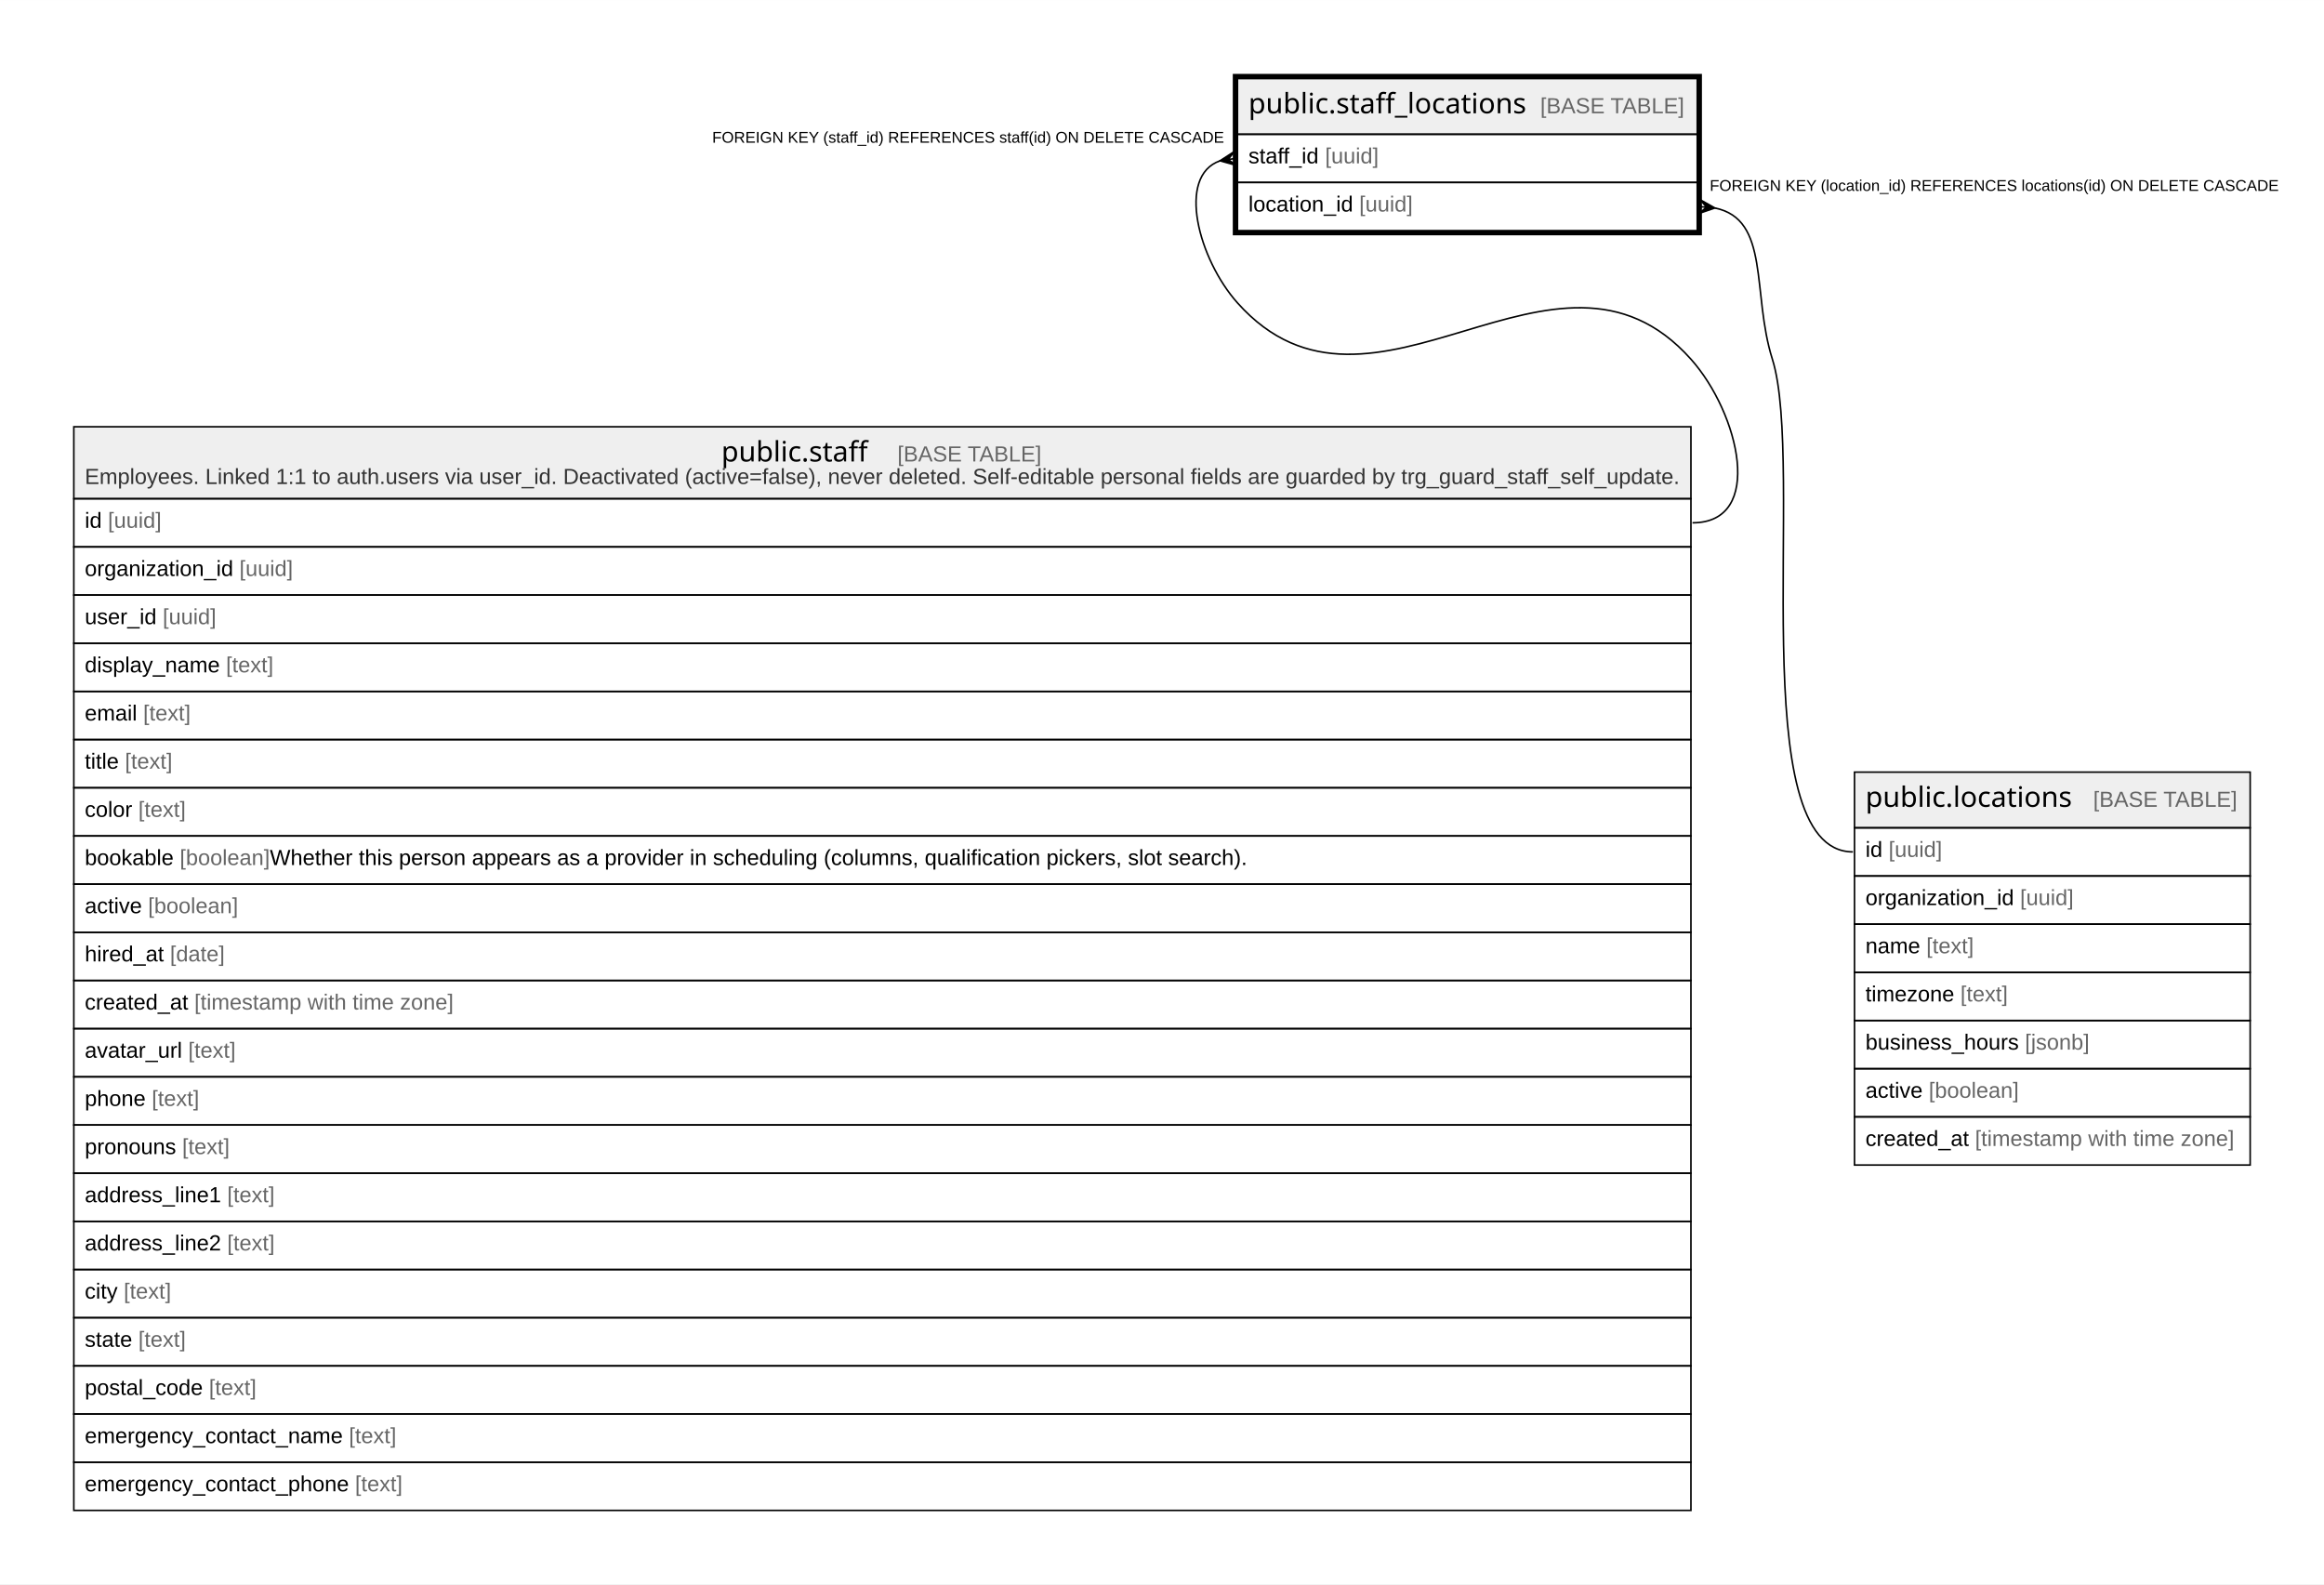
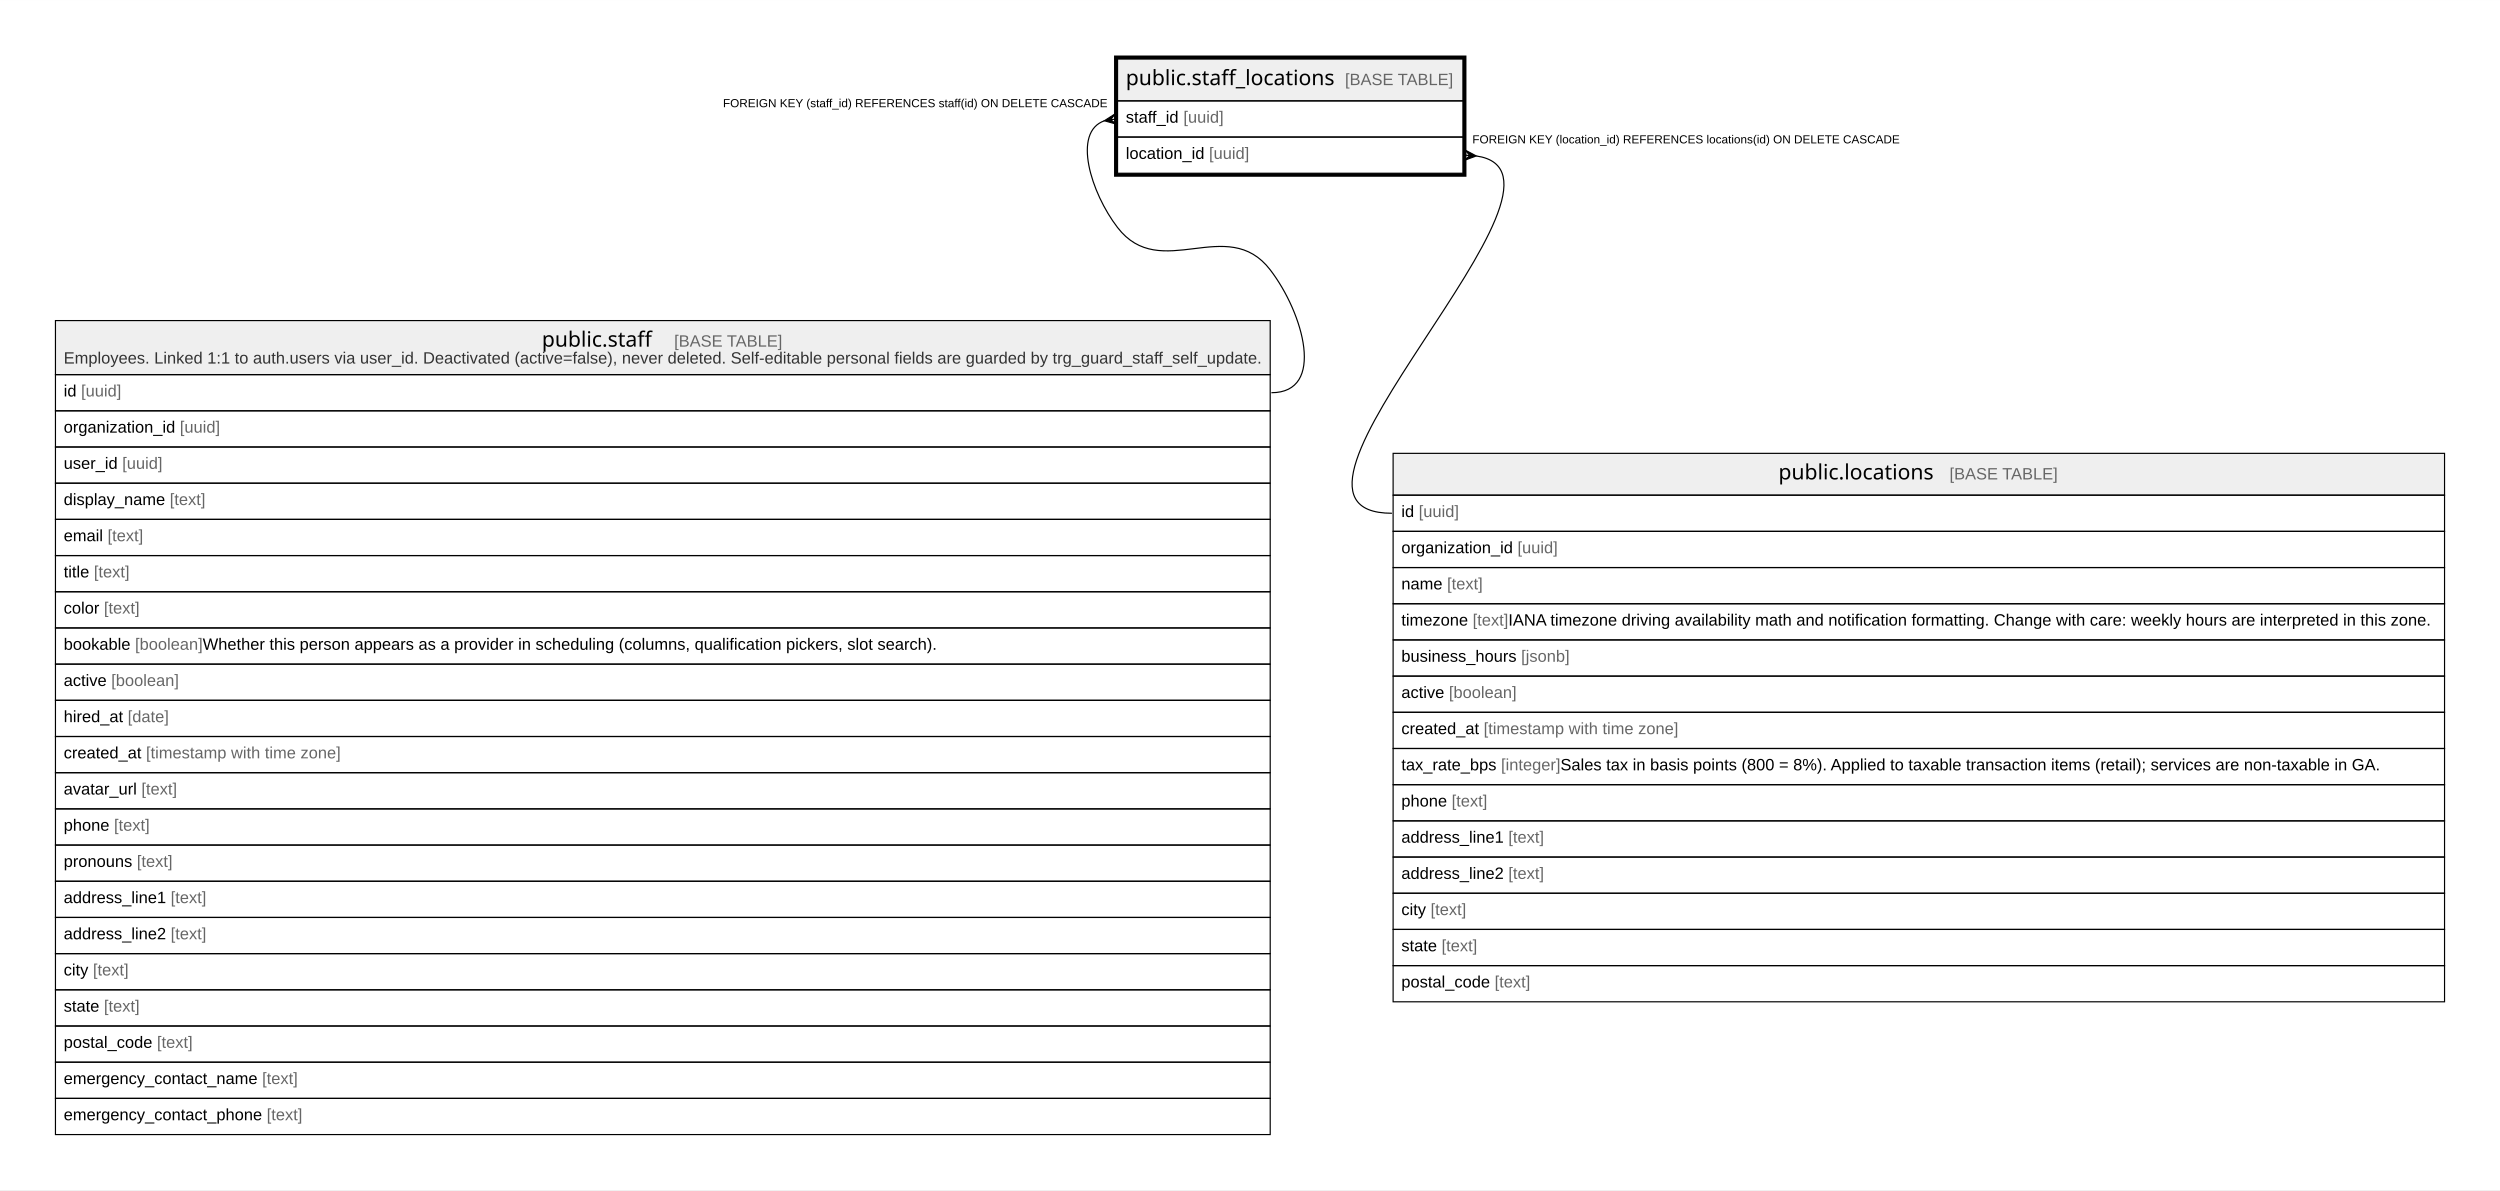
- <svg xmlns="http://www.w3.org/2000/svg" width="1486pt" height="1013pt" viewBox="0.00 0.00 1485.83 1012.80">
+ <svg xmlns="http://www.w3.org/2000/svg" width="2128pt" height="1013pt" viewBox="0.00 0.00 2127.79 1012.80">
  <g id="graph0" class="graph" transform="scale(1 1) rotate(0) translate(4 1008.8)">
-     <polygon fill="white" stroke="none" points="-4,4 -4,-1008.8 1481.83,-1008.8 1481.83,4 -4,4" />
+     <polygon fill="white" stroke="none" points="-4,4 -4,-1008.8 2123.79,-1008.8 2123.79,4 -4,4" />
    <g id="node1" class="node">
-       <polygon fill="#efefef" stroke="none" points="787.17,-923 787.17,-958.6 1081.12,-958.6 1081.12,-923 787.17,-923" />
-       <polygon fill="none" stroke="black" points="787.17,-923 787.17,-958.6 1081.12,-958.6 1081.12,-923 787.17,-923" />
-       <text text-anchor="start" x="794.17" y="-936.4" font-family="Arial Bold" font-size="18.00">public.staff_locations</text>
-       <text text-anchor="start" x="949.63" y="-936.4" font-family="Arial" font-size="14.00">    </text>
-       <text text-anchor="start" x="980.75" y="-936.4" font-family="Arial" font-size="14.00" fill="#666666">[BASE TABLE]</text>
-       <polygon fill="none" stroke="black" points="787.17,-892.2 787.17,-923 1081.12,-923 1081.12,-892.2 787.17,-892.2" />
-       <text text-anchor="start" x="794.17" y="-904.4" font-family="Arial" font-size="14.00">staff_id </text>
-       <text text-anchor="start" x="843.2" y="-904.4" font-family="Arial" font-size="14.00" fill="#666666">[uuid]</text>
-       <polygon fill="none" stroke="black" points="787.17,-861.4 787.17,-892.2 1081.12,-892.2 1081.12,-861.4 787.17,-861.4" />
-       <text text-anchor="start" x="794.17" y="-873.6" font-family="Arial" font-size="14.00">location_id </text>
-       <text text-anchor="start" x="865" y="-873.6" font-family="Arial" font-size="14.00" fill="#666666">[uuid]</text>
-       <polygon fill="none" stroke="black" stroke-width="3" points="785.67,-859.9 785.67,-960.1 1082.62,-960.1 1082.62,-859.9 785.67,-859.9" />
+       <polygon fill="#efefef" stroke="none" points="947.17,-923 947.17,-958.6 1241.12,-958.6 1241.12,-923 947.17,-923" />
+       <polygon fill="none" stroke="black" points="947.17,-923 947.17,-958.6 1241.12,-958.6 1241.12,-923 947.17,-923" />
+       <text text-anchor="start" x="954.17" y="-936.4" font-family="Arial Bold" font-size="18.00">public.staff_locations</text>
+       <text text-anchor="start" x="1109.63" y="-936.4" font-family="Arial" font-size="14.00">    </text>
+       <text text-anchor="start" x="1140.75" y="-936.4" font-family="Arial" font-size="14.00" fill="#666666">[BASE TABLE]</text>
+       <polygon fill="none" stroke="black" points="947.17,-892.2 947.17,-923 1241.12,-923 1241.12,-892.2 947.17,-892.2" />
+       <text text-anchor="start" x="954.17" y="-904.4" font-family="Arial" font-size="14.00">staff_id </text>
+       <text text-anchor="start" x="1003.2" y="-904.4" font-family="Arial" font-size="14.00" fill="#666666">[uuid]</text>
+       <polygon fill="none" stroke="black" points="947.17,-861.4 947.17,-892.2 1241.12,-892.2 1241.12,-861.4 947.17,-861.4" />
+       <text text-anchor="start" x="954.17" y="-873.6" font-family="Arial" font-size="14.00">location_id </text>
+       <text text-anchor="start" x="1025" y="-873.6" font-family="Arial" font-size="14.00" fill="#666666">[uuid]</text>
+       <polygon fill="none" stroke="black" stroke-width="3" points="945.67,-859.9 945.67,-960.1 1242.62,-960.1 1242.62,-859.9 945.67,-859.9" />
    </g>
    <g id="node2" class="node">
      <polygon fill="#efefef" stroke="none" points="43.2,-690 43.2,-736 1077.09,-736 1077.09,-690 43.2,-690" />
      <polygon fill="none" stroke="black" points="43.2,-690 43.2,-736 1077.09,-736 1077.09,-690 43.2,-690" />
      <text text-anchor="start" x="457.17" y="-713.8" font-family="Arial Bold" font-size="18.00">public.staff</text>
      <text text-anchor="start" x="538.64" y="-713.8" font-family="Arial" font-size="14.00">    </text>
      <text text-anchor="start" x="569.76" y="-713.8" font-family="Arial" font-size="14.00" fill="#666666">[BASE TABLE]</text>
      <text text-anchor="start" x="50.2" y="-699.4" font-family="Arial" font-size="14.00" fill="#333333">Employees. Linked 1:1 to auth.users via user_id. Deactivated (active=false), never deleted. Self-editable personal fields are guarded by trg_guard_staff_self_update.</text>
      <polygon fill="none" stroke="black" points="43.2,-659.2 43.2,-690 1077.09,-690 1077.09,-659.2 43.2,-659.2" />
      <text text-anchor="start" x="50.2" y="-671.4" font-family="Arial" font-size="14.00">id </text>
      <text text-anchor="start" x="64.99" y="-671.4" font-family="Arial" font-size="14.00" fill="#666666">[uuid]</text>
      <polygon fill="none" stroke="black" points="43.2,-628.4 43.2,-659.2 1077.09,-659.2 1077.09,-628.4 43.2,-628.4" />
      <text text-anchor="start" x="50.2" y="-640.6" font-family="Arial" font-size="14.00">organization_id </text>
      <text text-anchor="start" x="149.05" y="-640.6" font-family="Arial" font-size="14.00" fill="#666666">[uuid]</text>
      <polygon fill="none" stroke="black" points="43.2,-597.6 43.2,-628.4 1077.09,-628.4 1077.09,-597.6 43.2,-597.6" />
      <text text-anchor="start" x="50.2" y="-609.8" font-family="Arial" font-size="14.00">user_id </text>
      <text text-anchor="start" x="100.01" y="-609.8" font-family="Arial" font-size="14.00" fill="#666666">[uuid]</text>
      <polygon fill="none" stroke="black" points="43.2,-566.8 43.2,-597.6 1077.09,-597.6 1077.09,-566.8 43.2,-566.8" />
      <text text-anchor="start" x="50.2" y="-579" font-family="Arial" font-size="14.00">display_name </text>
      <text text-anchor="start" x="140.48" y="-579" font-family="Arial" font-size="14.00" fill="#666666">[text]</text>
      <polygon fill="none" stroke="black" points="43.2,-536 43.2,-566.8 1077.09,-566.8 1077.09,-536 43.2,-536" />
      <text text-anchor="start" x="50.2" y="-548.2" font-family="Arial" font-size="14.00">email </text>
      <text text-anchor="start" x="87.54" y="-548.2" font-family="Arial" font-size="14.00" fill="#666666">[text]</text>
      <polygon fill="none" stroke="black" points="43.2,-505.2 43.2,-536 1077.09,-536 1077.09,-505.2 43.2,-505.2" />
      <text text-anchor="start" x="50.2" y="-517.4" font-family="Arial" font-size="14.00">title </text>
      <text text-anchor="start" x="75.88" y="-517.4" font-family="Arial" font-size="14.00" fill="#666666">[text]</text>
      <polygon fill="none" stroke="black" points="43.2,-474.4 43.2,-505.2 1077.09,-505.2 1077.09,-474.4 43.2,-474.4" />
      <text text-anchor="start" x="50.2" y="-486.6" font-family="Arial" font-size="14.00">color </text>
      <text text-anchor="start" x="84.43" y="-486.6" font-family="Arial" font-size="14.00" fill="#666666">[text]</text>
      <polygon fill="none" stroke="black" points="43.2,-443.6 43.2,-474.4 1077.09,-474.4 1077.09,-443.6 43.2,-443.6" />
      <text text-anchor="start" x="50.2" y="-455.8" font-family="Arial" font-size="14.00">bookable </text>
      <text text-anchor="start" x="110.92" y="-455.8" font-family="Arial" font-size="14.00" fill="#666666">[boolean]</text>
      <text text-anchor="start" x="168.52" y="-455.8" font-family="Arial" font-size="14.00"> Whether this person appears as a provider in scheduling (columns, qualification pickers, slot search).</text>
      <polygon fill="none" stroke="black" points="43.2,-412.8 43.2,-443.6 1077.09,-443.6 1077.09,-412.8 43.2,-412.8" />
      <text text-anchor="start" x="50.2" y="-425" font-family="Arial" font-size="14.00">active </text>
      <text text-anchor="start" x="90.66" y="-425" font-family="Arial" font-size="14.00" fill="#666666">[boolean]</text>
      <polygon fill="none" stroke="black" points="43.2,-382 43.2,-412.8 1077.09,-412.8 1077.09,-382 43.2,-382" />
      <text text-anchor="start" x="50.2" y="-394.2" font-family="Arial" font-size="14.00">hired_at </text>
      <text text-anchor="start" x="104.68" y="-394.2" font-family="Arial" font-size="14.00" fill="#666666">[date]</text>
      <polygon fill="none" stroke="black" points="43.2,-351.2 43.2,-382 1077.09,-382 1077.09,-351.2 43.2,-351.2" />
      <text text-anchor="start" x="50.2" y="-363.4" font-family="Arial" font-size="14.00">created_at </text>
      <text text-anchor="start" x="120.25" y="-363.4" font-family="Arial" font-size="14.00" fill="#666666">[timestamp with time zone]</text>
      <polygon fill="none" stroke="black" points="43.2,-320.4 43.2,-351.2 1077.09,-351.2 1077.09,-320.4 43.2,-320.4" />
      <text text-anchor="start" x="50.2" y="-332.6" font-family="Arial" font-size="14.00">avatar_url </text>
      <text text-anchor="start" x="116.34" y="-332.6" font-family="Arial" font-size="14.00" fill="#666666">[text]</text>
      <polygon fill="none" stroke="black" points="43.2,-289.6 43.2,-320.4 1077.09,-320.4 1077.09,-289.6 43.2,-289.6" />
      <text text-anchor="start" x="50.2" y="-301.8" font-family="Arial" font-size="14.00">phone </text>
      <text text-anchor="start" x="93.02" y="-301.8" font-family="Arial" font-size="14.00" fill="#666666">[text]</text>
      <polygon fill="none" stroke="black" points="43.2,-258.8 43.2,-289.6 1077.09,-289.6 1077.09,-258.8 43.2,-258.8" />
      <text text-anchor="start" x="50.2" y="-271" font-family="Arial" font-size="14.00">pronouns </text>
      <text text-anchor="start" x="112.47" y="-271" font-family="Arial" font-size="14.00" fill="#666666">[text]</text>
      <polygon fill="none" stroke="black" points="43.2,-228 43.2,-258.8 1077.09,-258.8 1077.09,-228 43.2,-228" />
      <text text-anchor="start" x="50.2" y="-240.2" font-family="Arial" font-size="14.00">address_line1 </text>
      <text text-anchor="start" x="141.26" y="-240.2" font-family="Arial" font-size="14.00" fill="#666666">[text]</text>
      <polygon fill="none" stroke="black" points="43.2,-197.2 43.2,-228 1077.09,-228 1077.09,-197.2 43.2,-197.2" />
      <text text-anchor="start" x="50.2" y="-209.4" font-family="Arial" font-size="14.00">address_line2 </text>
      <text text-anchor="start" x="141.26" y="-209.4" font-family="Arial" font-size="14.00" fill="#666666">[text]</text>
      <polygon fill="none" stroke="black" points="43.2,-166.4 43.2,-197.2 1077.09,-197.2 1077.09,-166.4 43.2,-166.4" />
      <text text-anchor="start" x="50.2" y="-178.6" font-family="Arial" font-size="14.00">city </text>
      <text text-anchor="start" x="75.09" y="-178.6" font-family="Arial" font-size="14.00" fill="#666666">[text]</text>
      <polygon fill="none" stroke="black" points="43.2,-135.6 43.2,-166.4 1077.09,-166.4 1077.09,-135.6 43.2,-135.6" />
      <text text-anchor="start" x="50.2" y="-147.8" font-family="Arial" font-size="14.00">state </text>
      <text text-anchor="start" x="84.44" y="-147.8" font-family="Arial" font-size="14.00" fill="#666666">[text]</text>
      <polygon fill="none" stroke="black" points="43.2,-104.8 43.2,-135.6 1077.09,-135.6 1077.09,-104.8 43.2,-104.8" />
      <text text-anchor="start" x="50.2" y="-117" font-family="Arial" font-size="14.00">postal_code </text>
      <text text-anchor="start" x="129.59" y="-117" font-family="Arial" font-size="14.00" fill="#666666">[text]</text>
      <polygon fill="none" stroke="black" points="43.2,-74 43.2,-104.8 1077.09,-104.8 1077.09,-74 43.2,-74" />
      <text text-anchor="start" x="50.2" y="-86.2" font-family="Arial" font-size="14.00">emergency_contact_name </text>
      <text text-anchor="start" x="219.08" y="-86.2" font-family="Arial" font-size="14.00" fill="#666666">[text]</text>
      <polygon fill="none" stroke="black" points="43.2,-43.2 43.2,-74 1077.09,-74 1077.09,-43.2 43.2,-43.2" />
      <text text-anchor="start" x="50.2" y="-55.4" font-family="Arial" font-size="14.00">emergency_contact_phone </text>
      <text text-anchor="start" x="222.99" y="-55.4" font-family="Arial" font-size="14.00" fill="#666666">[text]</text>
    </g>
    <g id="edge1" class="edge">
-       <path fill="none" stroke="black" d="M776.06,-906.05C747.97,-896.29 762.38,-842.96 787.17,-815.2 873.67,-718.36 990.66,-876.09 1077.09,-779.2 1108.04,-744.51 1124.59,-674.6 1078.09,-674.6" />
-       <polygon fill="black" stroke="black" points="775.96,-906.03 785.16,-912 781.23,-906.84 785.51,-907.5 785.51,-907.5 785.51,-907.5 781.23,-906.84 786.52,-903.1 775.96,-906.03" />
-       <text text-anchor="start" x="451.33" y="-917.6" font-family="Arial" font-size="10.00">FOREIGN KEY (staff_id) REFERENCES staff(id) ON DELETE CASCADE</text>
+       <path fill="none" stroke="black" d="M936.11,-906.09C908.37,-896.62 924.48,-844.7 947.17,-815.2 983.7,-767.71 1040.59,-826.72 1077.09,-779.2 1105.42,-742.33 1124.59,-674.6 1078.09,-674.6" />
+       <polygon fill="black" stroke="black" points="935.95,-906.07 945.18,-912 941.23,-906.86 945.51,-907.5 945.51,-907.5 945.51,-907.5 941.23,-906.86 946.51,-903.1 935.95,-906.07" />
+       <text text-anchor="start" x="611.33" y="-917.6" font-family="Arial" font-size="10.00">FOREIGN KEY (staff_id) REFERENCES staff(id) ON DELETE CASCADE</text>
    </g>
    <g id="node3" class="node">
-       <polygon fill="#efefef" stroke="none" points="1181.66,-479.6 1181.66,-515.2 1434.63,-515.2 1434.63,-479.6 1181.66,-479.6" />
-       <polygon fill="none" stroke="black" points="1181.66,-479.6 1181.66,-515.2 1434.63,-515.2 1434.63,-479.6 1181.66,-479.6" />
-       <text text-anchor="start" x="1188.66" y="-493" font-family="Arial Bold" font-size="18.00">public.locations</text>
-       <text text-anchor="start" x="1303.14" y="-493" font-family="Arial" font-size="14.00">    </text>
-       <text text-anchor="start" x="1334.26" y="-493" font-family="Arial" font-size="14.00" fill="#666666">[BASE TABLE]</text>
-       <polygon fill="none" stroke="black" points="1181.66,-448.8 1181.66,-479.6 1434.63,-479.6 1434.63,-448.8 1181.66,-448.8" />
-       <text text-anchor="start" x="1188.66" y="-461" font-family="Arial" font-size="14.00">id </text>
-       <text text-anchor="start" x="1203.45" y="-461" font-family="Arial" font-size="14.00" fill="#666666">[uuid]</text>
-       <polygon fill="none" stroke="black" points="1181.66,-418 1181.66,-448.8 1434.63,-448.8 1434.63,-418 1181.66,-418" />
-       <text text-anchor="start" x="1188.66" y="-430.2" font-family="Arial" font-size="14.00">organization_id </text>
-       <text text-anchor="start" x="1287.51" y="-430.2" font-family="Arial" font-size="14.00" fill="#666666">[uuid]</text>
-       <polygon fill="none" stroke="black" points="1181.66,-387.2 1181.66,-418 1434.63,-418 1434.63,-387.2 1181.66,-387.2" />
-       <text text-anchor="start" x="1188.66" y="-399.4" font-family="Arial" font-size="14.00">name </text>
-       <text text-anchor="start" x="1227.57" y="-399.4" font-family="Arial" font-size="14.00" fill="#666666">[text]</text>
-       <polygon fill="none" stroke="black" points="1181.66,-356.4 1181.66,-387.2 1434.63,-387.2 1434.63,-356.4 1181.66,-356.4" />
-       <text text-anchor="start" x="1188.66" y="-368.6" font-family="Arial" font-size="14.00">timezone </text>
-       <text text-anchor="start" x="1249.36" y="-368.6" font-family="Arial" font-size="14.00" fill="#666666">[text]</text>
-       <polygon fill="none" stroke="black" points="1181.66,-325.6 1181.66,-356.4 1434.63,-356.4 1434.63,-325.6 1181.66,-325.6" />
-       <text text-anchor="start" x="1188.66" y="-337.8" font-family="Arial" font-size="14.00">business_hours </text>
-       <text text-anchor="start" x="1290.62" y="-337.8" font-family="Arial" font-size="14.00" fill="#666666">[jsonb]</text>
-       <polygon fill="none" stroke="black" points="1181.66,-294.8 1181.66,-325.6 1434.63,-325.6 1434.63,-294.8 1181.66,-294.8" />
-       <text text-anchor="start" x="1188.66" y="-307" font-family="Arial" font-size="14.00">active </text>
-       <text text-anchor="start" x="1229.13" y="-307" font-family="Arial" font-size="14.00" fill="#666666">[boolean]</text>
-       <polygon fill="none" stroke="black" points="1181.66,-264 1181.66,-294.8 1434.63,-294.8 1434.63,-264 1181.66,-264" />
-       <text text-anchor="start" x="1188.66" y="-276.2" font-family="Arial" font-size="14.00">created_at </text>
-       <text text-anchor="start" x="1258.71" y="-276.2" font-family="Arial" font-size="14.00" fill="#666666">[timestamp with time zone]</text>
+       <polygon fill="#efefef" stroke="none" points="1181.7,-587.4 1181.7,-623 2076.59,-623 2076.59,-587.4 1181.7,-587.4" />
+       <polygon fill="none" stroke="black" points="1181.7,-587.4 1181.7,-623 2076.59,-623 2076.59,-587.4 1181.7,-587.4" />
+       <text text-anchor="start" x="1509.66" y="-600.8" font-family="Arial Bold" font-size="18.00">public.locations</text>
+       <text text-anchor="start" x="1624.14" y="-600.8" font-family="Arial" font-size="14.00">    </text>
+       <text text-anchor="start" x="1655.26" y="-600.8" font-family="Arial" font-size="14.00" fill="#666666">[BASE TABLE]</text>
+       <polygon fill="none" stroke="black" points="1181.7,-556.6 1181.7,-587.4 2076.59,-587.4 2076.59,-556.6 1181.7,-556.6" />
+       <text text-anchor="start" x="1188.7" y="-568.8" font-family="Arial" font-size="14.00">id </text>
+       <text text-anchor="start" x="1203.49" y="-568.8" font-family="Arial" font-size="14.00" fill="#666666">[uuid]</text>
+       <polygon fill="none" stroke="black" points="1181.7,-525.8 1181.7,-556.6 2076.59,-556.6 2076.59,-525.8 1181.7,-525.8" />
+       <text text-anchor="start" x="1188.7" y="-538" font-family="Arial" font-size="14.00">organization_id </text>
+       <text text-anchor="start" x="1287.55" y="-538" font-family="Arial" font-size="14.00" fill="#666666">[uuid]</text>
+       <polygon fill="none" stroke="black" points="1181.7,-495 1181.7,-525.8 2076.59,-525.8 2076.59,-495 1181.7,-495" />
+       <text text-anchor="start" x="1188.7" y="-507.2" font-family="Arial" font-size="14.00">name </text>
+       <text text-anchor="start" x="1227.61" y="-507.2" font-family="Arial" font-size="14.00" fill="#666666">[text]</text>
+       <polygon fill="none" stroke="black" points="1181.7,-464.2 1181.7,-495 2076.59,-495 2076.59,-464.2 1181.7,-464.2" />
+       <text text-anchor="start" x="1188.7" y="-476.4" font-family="Arial" font-size="14.00">timezone </text>
+       <text text-anchor="start" x="1249.4" y="-476.4" font-family="Arial" font-size="14.00" fill="#666666">[text]</text>
+       <text text-anchor="start" x="1279.75" y="-476.4" font-family="Arial" font-size="14.00"> IANA timezone driving availability math and notification formatting. Change with care: weekly hours are interpreted in this zone.</text>
+       <polygon fill="none" stroke="black" points="1181.7,-433.4 1181.7,-464.2 2076.59,-464.2 2076.59,-433.4 1181.7,-433.4" />
+       <text text-anchor="start" x="1188.7" y="-445.6" font-family="Arial" font-size="14.00">business_hours </text>
+       <text text-anchor="start" x="1290.66" y="-445.6" font-family="Arial" font-size="14.00" fill="#666666">[jsonb]</text>
+       <polygon fill="none" stroke="black" points="1181.7,-402.6 1181.7,-433.4 2076.59,-433.4 2076.59,-402.6 1181.7,-402.6" />
+       <text text-anchor="start" x="1188.7" y="-414.8" font-family="Arial" font-size="14.00">active </text>
+       <text text-anchor="start" x="1229.17" y="-414.8" font-family="Arial" font-size="14.00" fill="#666666">[boolean]</text>
+       <polygon fill="none" stroke="black" points="1181.7,-371.8 1181.7,-402.6 2076.59,-402.6 2076.59,-371.8 1181.7,-371.8" />
+       <text text-anchor="start" x="1188.7" y="-384" font-family="Arial" font-size="14.00">created_at </text>
+       <text text-anchor="start" x="1258.75" y="-384" font-family="Arial" font-size="14.00" fill="#666666">[timestamp with time zone]</text>
+       <polygon fill="none" stroke="black" points="1181.7,-341 1181.7,-371.8 2076.59,-371.8 2076.59,-341 1181.7,-341" />
+       <text text-anchor="start" x="1188.7" y="-353.2" font-family="Arial" font-size="14.00">tax_rate_bps </text>
+       <text text-anchor="start" x="1273.54" y="-353.2" font-family="Arial" font-size="14.00" fill="#666666">[integer]</text>
+       <text text-anchor="start" x="1324.12" y="-353.2" font-family="Arial" font-size="14.00"> Sales tax in basis points (800 = 8%). Applied to taxable transaction items (retail); services are non-taxable in GA.</text>
+       <polygon fill="none" stroke="black" points="1181.7,-310.2 1181.7,-341 2076.59,-341 2076.59,-310.2 1181.7,-310.2" />
+       <text text-anchor="start" x="1188.7" y="-322.4" font-family="Arial" font-size="14.00">phone </text>
+       <text text-anchor="start" x="1231.52" y="-322.4" font-family="Arial" font-size="14.00" fill="#666666">[text]</text>
+       <polygon fill="none" stroke="black" points="1181.7,-279.4 1181.7,-310.2 2076.59,-310.2 2076.59,-279.4 1181.7,-279.4" />
+       <text text-anchor="start" x="1188.7" y="-291.6" font-family="Arial" font-size="14.00">address_line1 </text>
+       <text text-anchor="start" x="1279.77" y="-291.6" font-family="Arial" font-size="14.00" fill="#666666">[text]</text>
+       <polygon fill="none" stroke="black" points="1181.7,-248.6 1181.7,-279.4 2076.59,-279.4 2076.59,-248.6 1181.7,-248.6" />
+       <text text-anchor="start" x="1188.7" y="-260.8" font-family="Arial" font-size="14.00">address_line2 </text>
+       <text text-anchor="start" x="1279.77" y="-260.8" font-family="Arial" font-size="14.00" fill="#666666">[text]</text>
+       <polygon fill="none" stroke="black" points="1181.7,-217.8 1181.7,-248.6 2076.59,-248.6 2076.59,-217.8 1181.7,-217.8" />
+       <text text-anchor="start" x="1188.7" y="-230" font-family="Arial" font-size="14.00">city </text>
+       <text text-anchor="start" x="1213.59" y="-230" font-family="Arial" font-size="14.00" fill="#666666">[text]</text>
+       <polygon fill="none" stroke="black" points="1181.7,-187 1181.7,-217.8 2076.59,-217.8 2076.59,-187 1181.7,-187" />
+       <text text-anchor="start" x="1188.7" y="-199.2" font-family="Arial" font-size="14.00">state </text>
+       <text text-anchor="start" x="1222.95" y="-199.2" font-family="Arial" font-size="14.00" fill="#666666">[text]</text>
+       <polygon fill="none" stroke="black" points="1181.7,-156.2 1181.7,-187 2076.59,-187 2076.59,-156.2 1181.7,-156.2" />
+       <text text-anchor="start" x="1188.7" y="-168.4" font-family="Arial" font-size="14.00">postal_code </text>
+       <text text-anchor="start" x="1268.1" y="-168.4" font-family="Arial" font-size="14.00" fill="#666666">[text]</text>
    </g>
    <g id="edge2" class="edge">
-       <path fill="none" stroke="black" d="M1092.28,-875.88C1128.02,-868.76 1115.79,-821.53 1129.15,-779.2 1150.48,-711.56 1109.73,-464.2 1180.66,-464.2" />
-       <polygon fill="black" stroke="black" points="1092.41,-875.87 1082.05,-872.29 1087.1,-876.35 1082.79,-876.74 1082.79,-876.74 1082.79,-876.74 1087.1,-876.35 1082.86,-881.25 1092.41,-875.87" />
-       <text text-anchor="start" x="1089.12" y="-886.8" font-family="Arial" font-size="10.00">FOREIGN KEY (location_id) REFERENCES locations(id) ON DELETE CASCADE</text>
+       <path fill="none" stroke="black" d="M1252.41,-876.13C1362.19,-860.36 1046.29,-572 1180.7,-572" />
+       <polygon fill="black" stroke="black" points="1252.43,-876.13 1242.16,-872.29 1247.11,-876.47 1242.79,-876.76 1242.79,-876.76 1242.79,-876.76 1247.11,-876.47 1242.75,-881.27 1252.43,-876.13" />
+       <text text-anchor="start" x="1249.12" y="-886.8" font-family="Arial" font-size="10.00">FOREIGN KEY (location_id) REFERENCES locations(id) ON DELETE CASCADE</text>
    </g>
  </g>
</svg>
